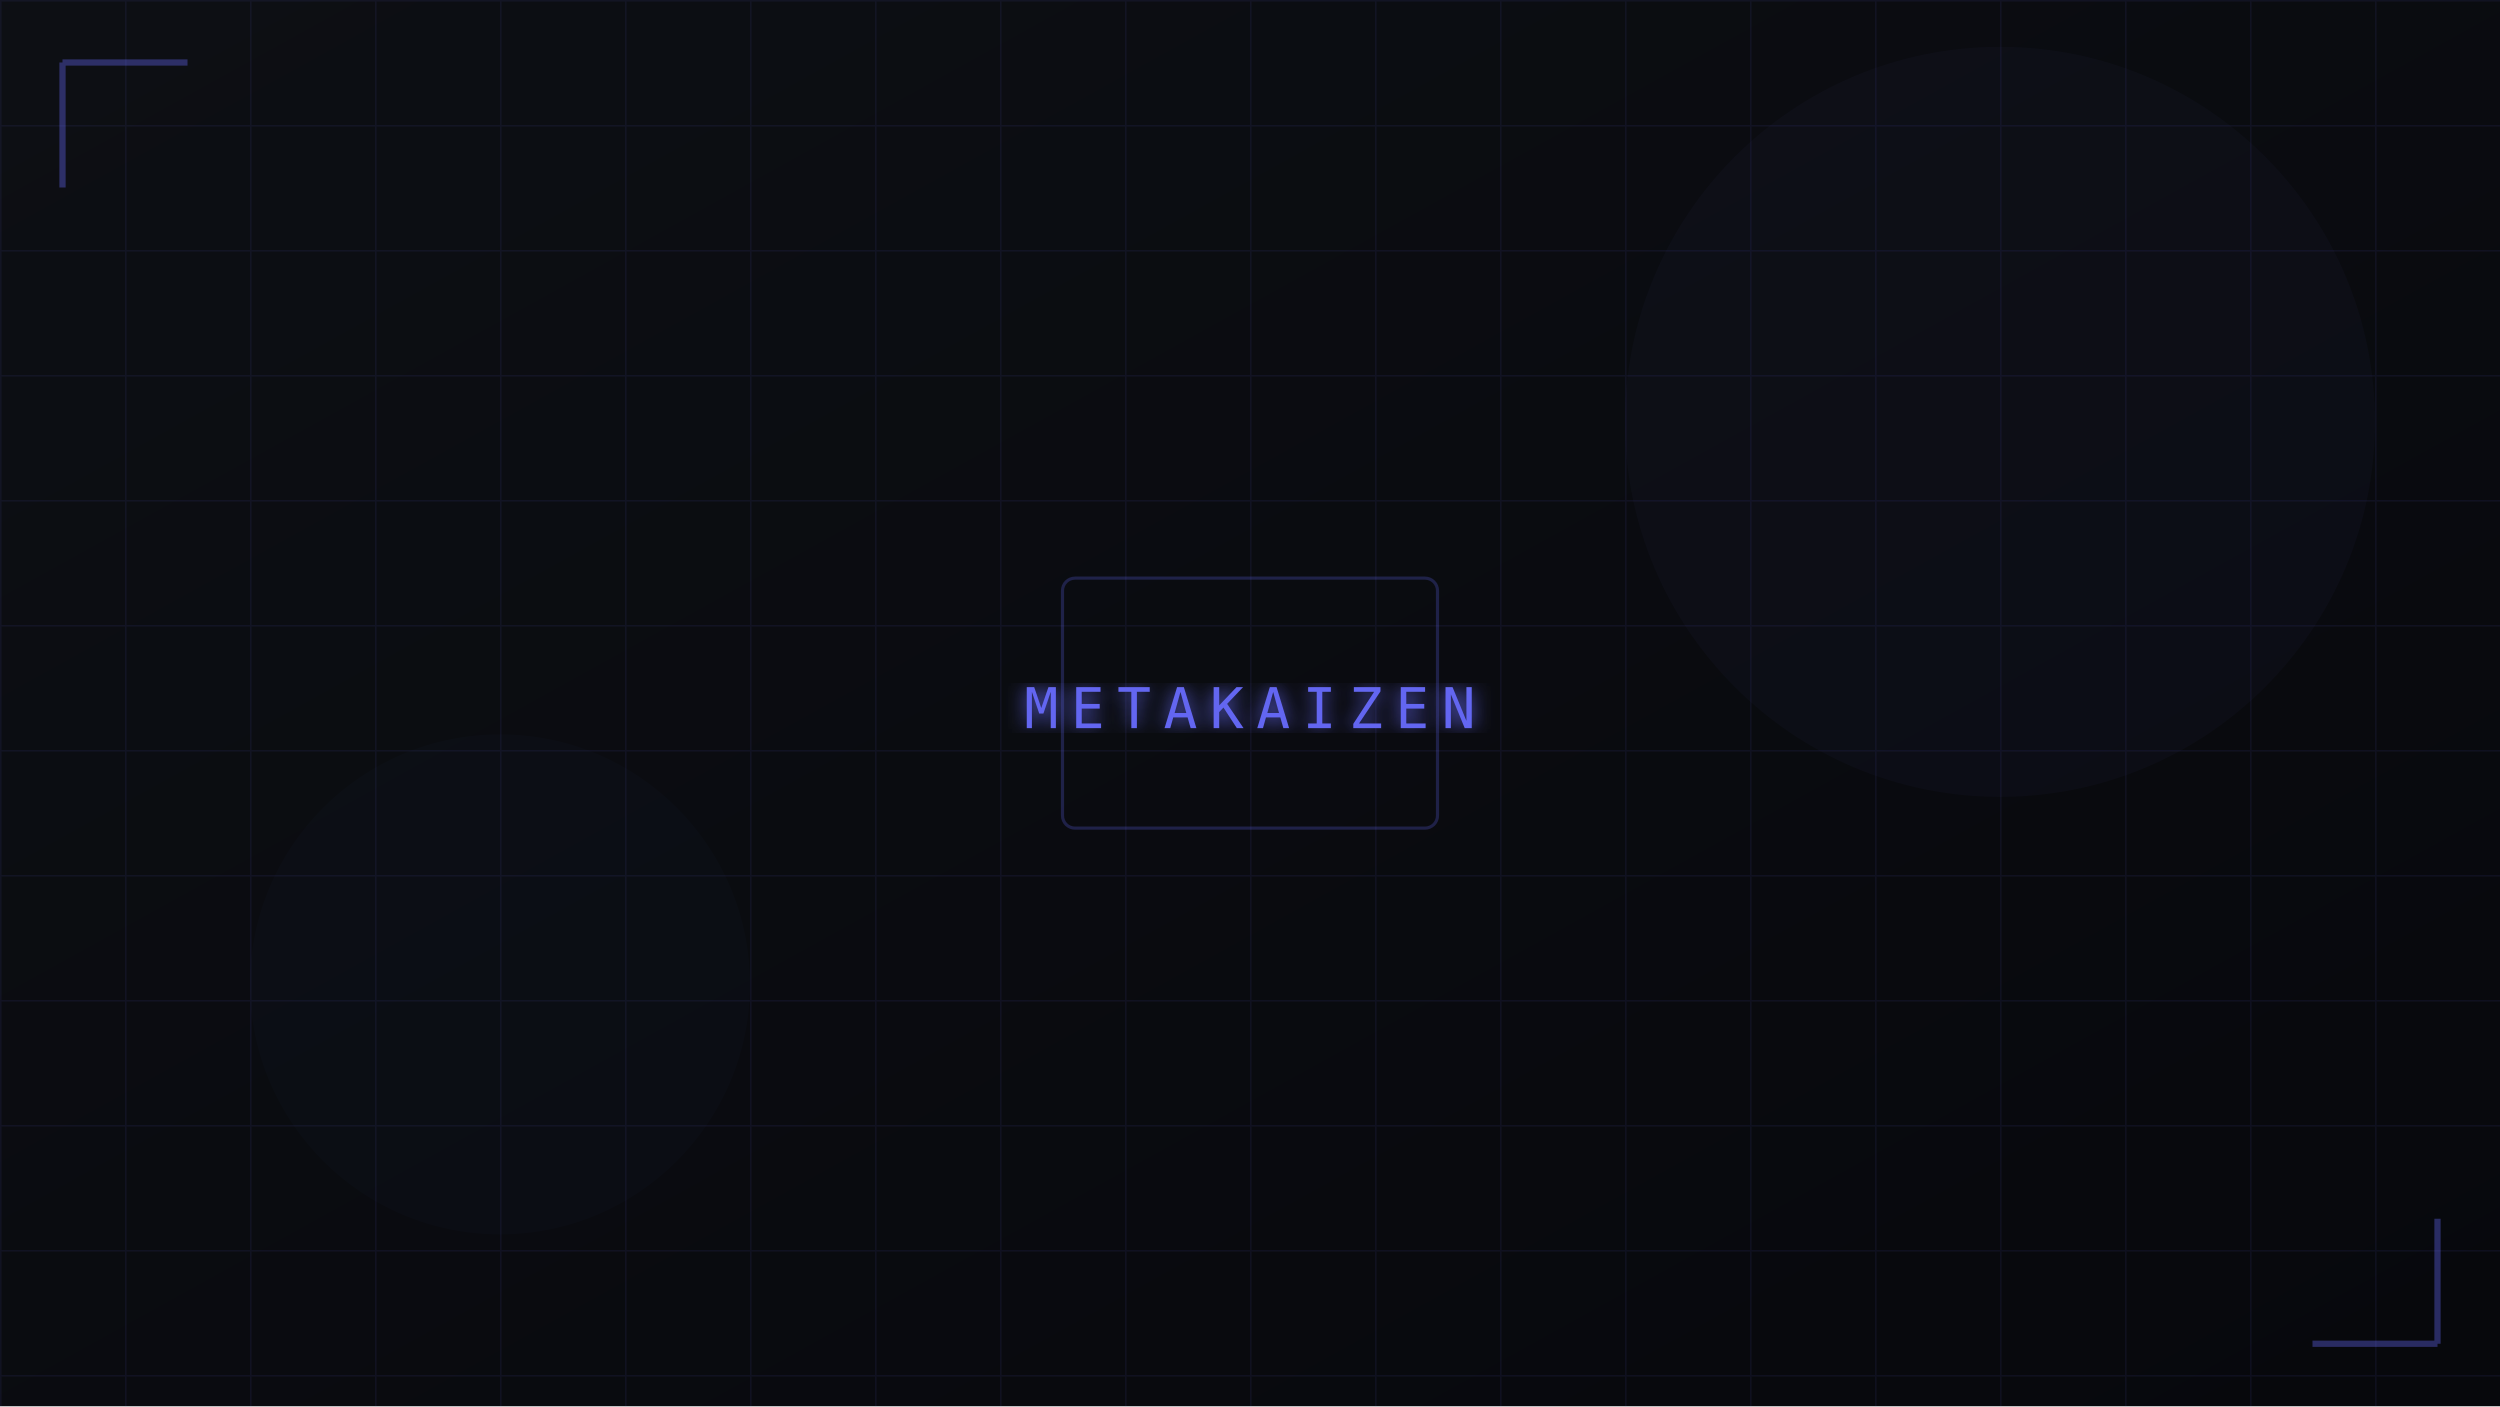
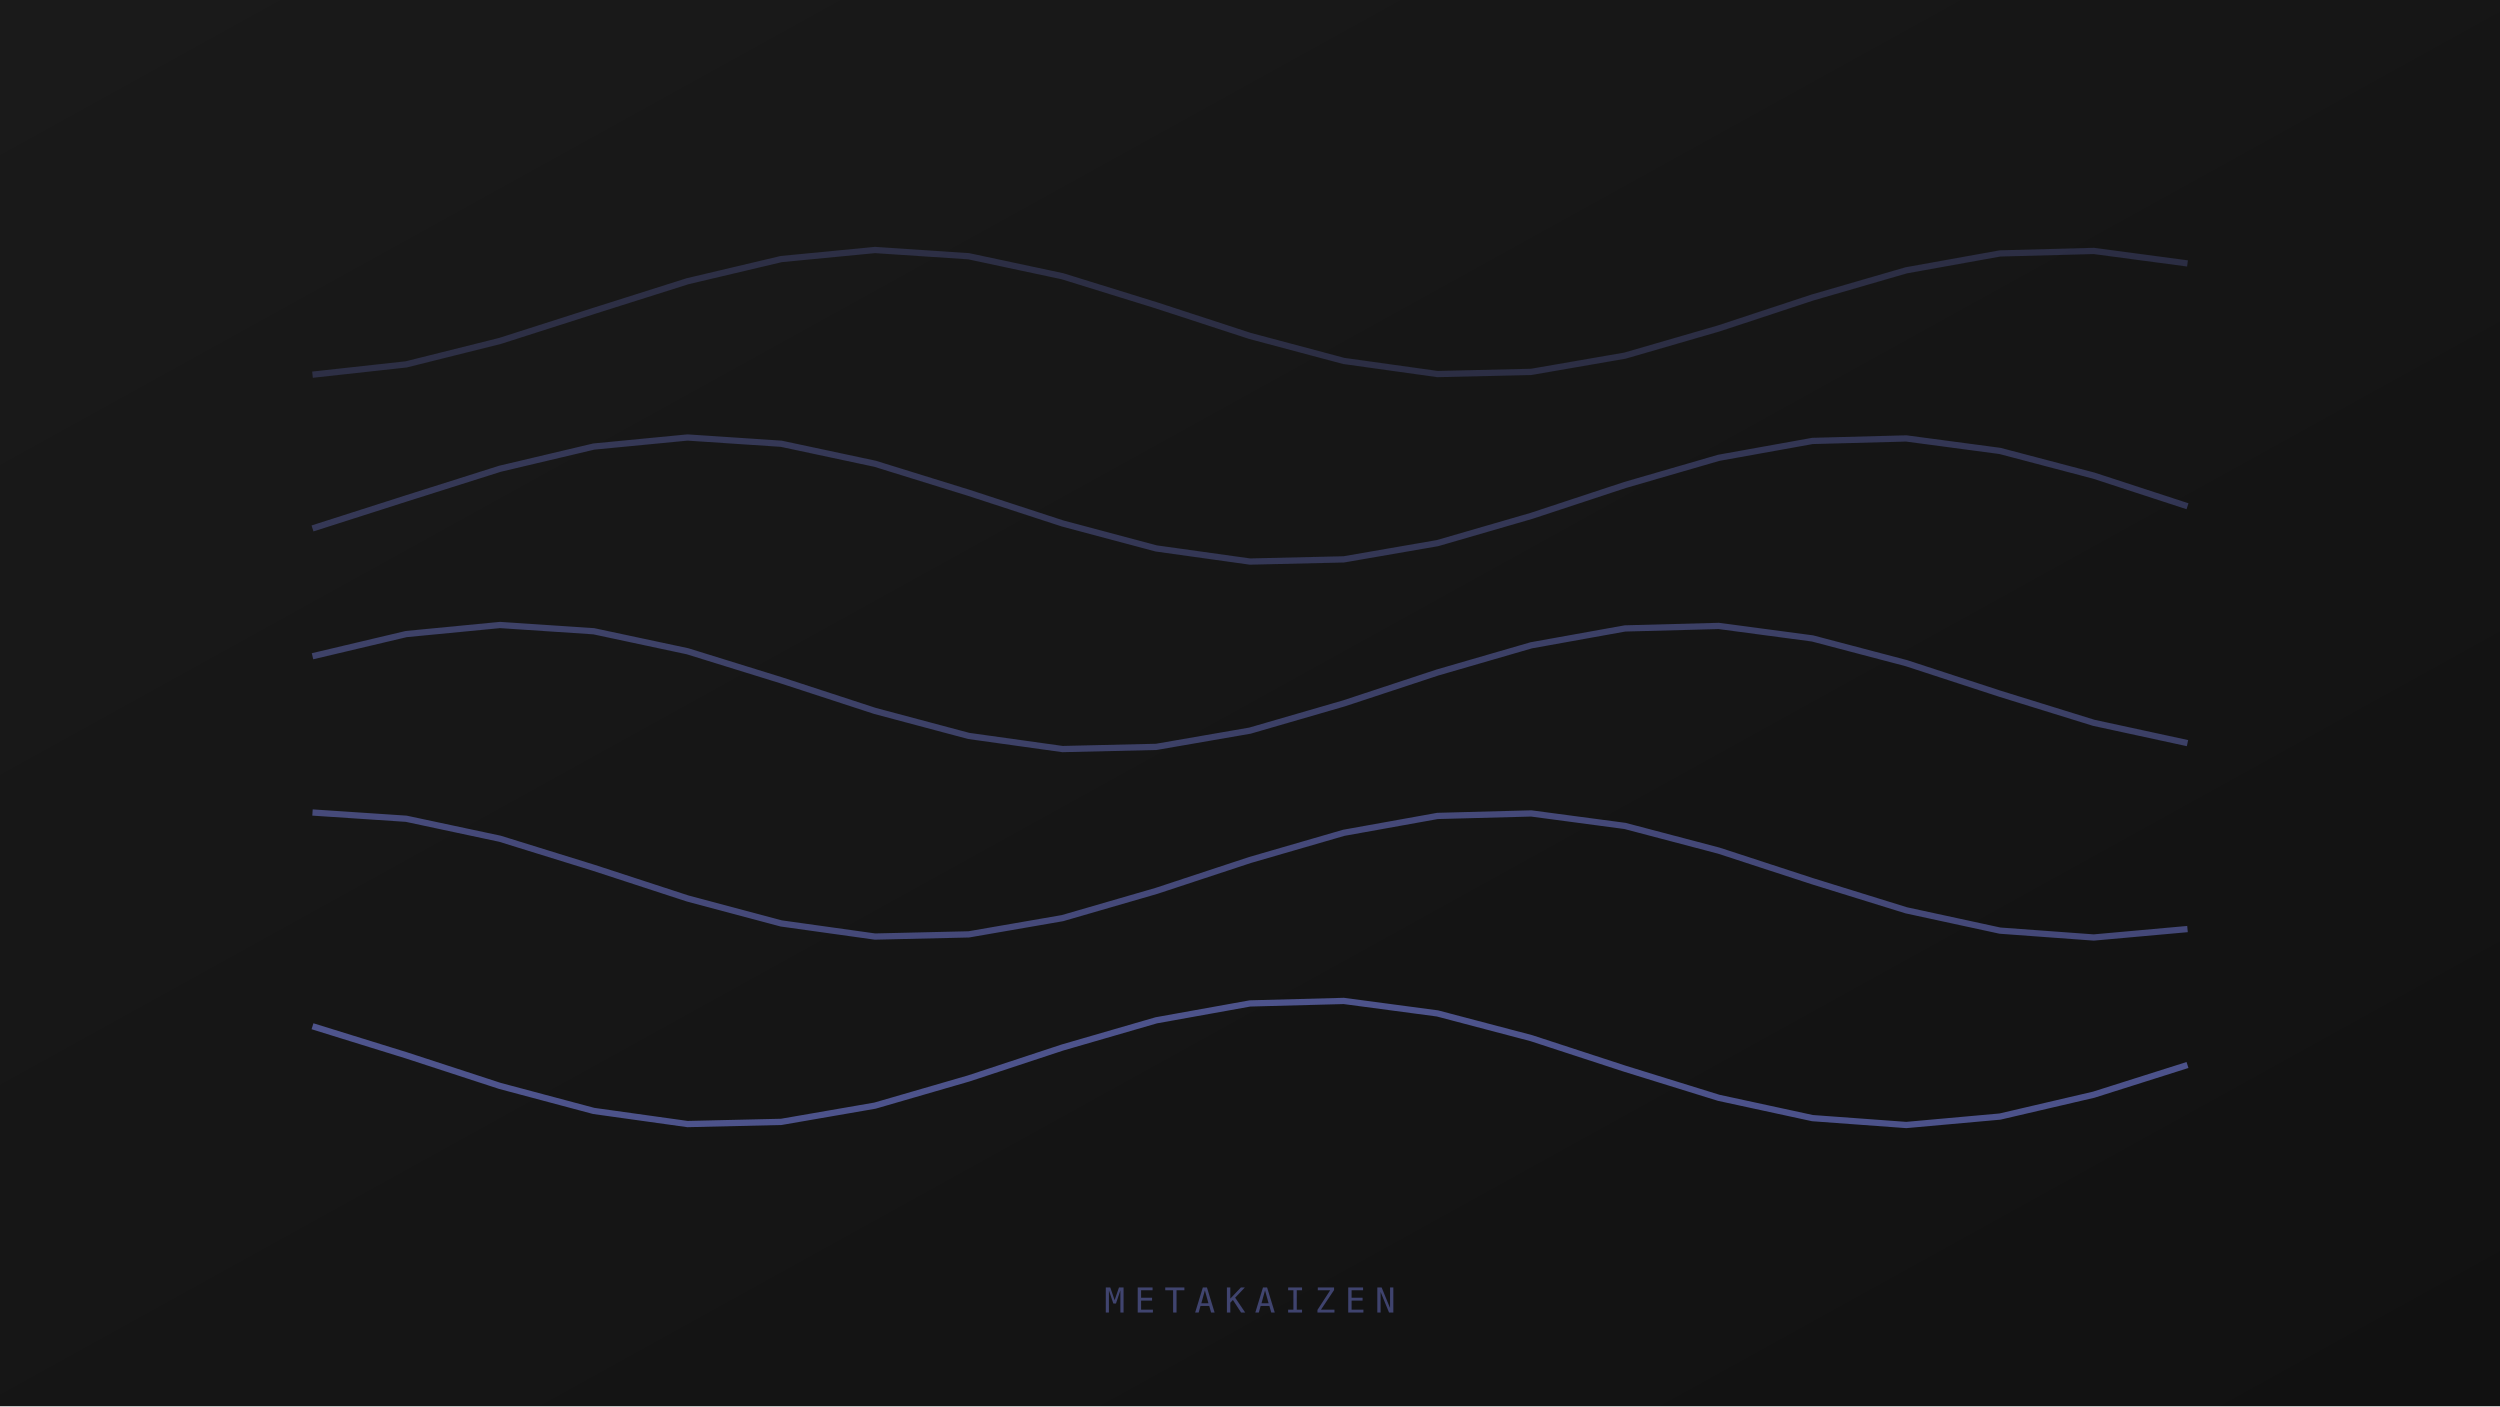
- <svg xmlns="http://www.w3.org/2000/svg" width="800" height="450">
+ <svg xmlns="http://www.w3.org/2000/svg" viewBox="0 0 800 450" width="800" height="450">
  <defs>
-     <linearGradient id="bg" x1="0%" y1="0%" x2="100%" y2="100%">
-       <stop offset="0%" style="stop-color:#0d0f14" />
-       <stop offset="100%" style="stop-color:#07080c" />
+     <linearGradient id="bg" x1="0" y1="0" x2="1" y2="1">
+       <stop offset="0%" stop-color="#1a1a1a" />
+       <stop offset="100%" stop-color="#111111" />
    </linearGradient>
-     <linearGradient id="accent" x1="0%" y1="0%" x2="100%" y2="100%">
-       <stop offset="0%" style="stop-color:#6366f1" />
-       <stop offset="100%" style="stop-color:#6366f188" />
-     </linearGradient>
-     <filter id="glow">
-       <feGaussianBlur stdDeviation="3" result="coloredBlur" />
-       <feMerge>
-         <feMergeNode in="coloredBlur" />
-         <feMergeNode in="SourceGraphic" />
-       </feMerge>
-     </filter>
-     <pattern id="grid" width="40" height="40" patternUnits="userSpaceOnUse">
-       <path d="M 40 0 L 0 0 0 40" fill="none" stroke="#6366f115" stroke-width="1" />
-     </pattern>
  </defs>
-   <rect width="100%" height="100%" fill="url(#bg)" />
-   <rect width="100%" height="100%" fill="url(#grid)" />
-   <circle cx="640" cy="135" r="120" fill="#6366f108" />
-   <circle cx="160" cy="315" r="80" fill="#6366f105" />
-   <rect x="340" y="185" width="120" height="80" rx="4" fill="none" stroke="#6366f140" stroke-width="1" />
-   <text x="400" y="233" font-family="monospace" font-size="18" font-weight="500" fill="#6366f1" text-anchor="middle" filter="url(#glow)" letter-spacing="4">METAKAIZEN</text>
-   <path d="M 20 20 L 60 20 M 20 20 L 20 60" stroke="#6366f160" stroke-width="2" fill="none" />
-   <path d="M 780 430 L 740 430 M 780 430 L 780 390" stroke="#6366f160" stroke-width="2" fill="none" />
+   <rect width="800" height="450" fill="url(#bg)" />
+   <g>
+     <polyline points="100,119.9 130,116.6 160,109.1 190,99.5 220,90.0 250,82.9 280,80.0 310,82.0 340,88.4 370,97.7 400,107.5 430,115.5 460,119.7 490,119.0 520,113.8 550,105.1 580,95.2 610,86.5 640,81.1 670,80.3 700,84.3" fill="none" stroke="#818cf8" stroke-width="2" opacity="0.20">
+       <animate attributeName="points" values="100,119.9 130,116.6 160,109.1 190,99.5 220,90.0 250,82.9 280,80.0 310,82.0 340,88.4 370,97.7 400,107.5 430,115.5 460,119.7 490,119.0 520,113.8 550,105.1 580,95.2 610,86.5 640,81.1 670,80.3 700,84.3;100,99.4 130,87.5 160,78.6 190,75.0 220,77.5 250,85.5 280,97.1 310,109.4 340,119.3 370,124.6 400,123.8 430,117.2 460,106.4 490,94.0 520,83.1 550,76.3 580,75.4 610,80.4 640,90.3 670,102.5 700,114.1;100,119.9 130,116.6 160,109.1 190,99.5 220,90.0 250,82.9 280,80.0 310,82.0 340,88.4 370,97.7 400,107.5 430,115.5 460,119.7 490,119.0 520,113.8 550,105.1 580,95.2 610,86.5 640,81.1 670,80.3 700,84.3" dur="3.0s" repeatCount="indefinite" calcMode="spline" keySplines="0.4 0 0.6 1;0.4 0 0.6 1" />
+     </polyline>
+     <polyline points="100,169.1 130,159.5 160,150.0 190,142.9 220,140.0 250,142.0 280,148.4 310,157.7 340,167.5 370,175.5 400,179.7 430,179.0 460,173.8 490,165.1 520,155.2 550,146.5 580,141.1 610,140.3 640,144.3 670,152.2 700,162.0" fill="none" stroke="#818cf8" stroke-width="2" opacity="0.28">
+       <animate attributeName="points" values="100,169.1 130,159.5 160,150.0 190,142.9 220,140.0 250,142.0 280,148.4 310,157.7 340,167.5 370,175.5 400,179.7 430,179.0 460,173.8 490,165.1 520,155.2 550,146.5 580,141.1 610,140.3 640,144.3 670,152.2 700,162.0;100,138.6 130,135.0 160,137.5 190,145.5 220,157.1 250,169.4 280,179.3 310,184.6 340,183.8 370,177.2 400,166.4 430,154.0 460,143.1 490,136.3 520,135.4 550,140.4 580,150.3 610,162.5 640,174.1 670,182.3 700,185.0;100,169.1 130,159.5 160,150.0 190,142.9 220,140.0 250,142.0 280,148.4 310,157.7 340,167.5 370,175.5 400,179.7 430,179.0 460,173.8 490,165.1 520,155.2 550,146.5 580,141.1 610,140.3 640,144.3 670,152.2 700,162.0" dur="3.4s" repeatCount="indefinite" calcMode="spline" keySplines="0.4 0 0.6 1;0.4 0 0.6 1" />
+     </polyline>
+     <polyline points="100,210.0 130,202.9 160,200.0 190,202.0 220,208.4 250,217.7 280,227.5 310,235.5 340,239.7 370,239.0 400,233.8 430,225.1 460,215.2 490,206.5 520,201.1 550,200.3 580,204.3 610,212.2 640,222.0 670,231.3 700,237.8" fill="none" stroke="#818cf8" stroke-width="2" opacity="0.36">
+       <animate attributeName="points" values="100,210.0 130,202.9 160,200.0 190,202.0 220,208.4 250,217.7 280,227.5 310,235.5 340,239.7 370,239.0 400,233.8 430,225.1 460,215.2 490,206.5 520,201.1 550,200.3 580,204.3 610,212.2 640,222.0 670,231.3 700,237.8;100,197.5 130,205.5 160,217.1 190,229.4 220,239.3 250,244.6 280,243.8 310,237.2 340,226.4 370,214.0 400,203.1 430,196.3 460,195.4 490,200.4 520,210.3 550,222.5 580,234.1 610,242.3 640,245.0 670,241.6 700,232.9;100,210.0 130,202.9 160,200.0 190,202.0 220,208.4 250,217.7 280,227.5 310,235.5 340,239.7 370,239.0 400,233.8 430,225.1 460,215.2 490,206.5 520,201.1 550,200.3 580,204.3 610,212.2 640,222.0 670,231.3 700,237.8" dur="3.8s" repeatCount="indefinite" calcMode="spline" keySplines="0.4 0 0.6 1;0.4 0 0.6 1" />
+     </polyline>
+     <polyline points="100,260.0 130,262.0 160,268.4 190,277.7 220,287.5 250,295.5 280,299.7 310,299.0 340,293.8 370,285.1 400,275.2 430,266.5 460,261.1 490,260.3 520,264.3 550,272.2 580,282.0 610,291.3 640,297.8 670,300.0 700,297.3" fill="none" stroke="#818cf8" stroke-width="2" opacity="0.44">
+       <animate attributeName="points" values="100,260.0 130,262.0 160,268.4 190,277.7 220,287.5 250,295.5 280,299.7 310,299.0 340,293.8 370,285.1 400,275.2 430,266.5 460,261.1 490,260.3 520,264.3 550,272.2 580,282.0 610,291.3 640,297.8 670,300.0 700,297.3;100,277.1 130,289.4 160,299.3 190,304.6 220,303.8 250,297.2 280,286.4 310,274.0 340,263.1 370,256.3 400,255.4 430,260.4 460,270.3 490,282.5 520,294.1 550,302.3 580,305.0 610,301.6 640,292.9 670,281.0 700,268.9;100,260.0 130,262.0 160,268.4 190,277.7 220,287.5 250,295.5 280,299.7 310,299.0 340,293.8 370,285.1 400,275.2 430,266.5 460,261.1 490,260.3 520,264.3 550,272.2 580,282.0 610,291.3 640,297.8 670,300.0 700,297.3" dur="4.2s" repeatCount="indefinite" calcMode="spline" keySplines="0.4 0 0.6 1;0.4 0 0.6 1" />
+     </polyline>
+     <polyline points="100,328.4 130,337.7 160,347.5 190,355.5 220,359.7 250,359.0 280,353.8 310,345.1 340,335.2 370,326.5 400,321.1 430,320.3 460,324.3 490,332.2 520,342.0 550,351.3 580,357.8 610,360.0 640,357.3 670,350.3 700,340.8" fill="none" stroke="#818cf8" stroke-width="2" opacity="0.52">
+       <animate attributeName="points" values="100,328.4 130,337.7 160,347.5 190,355.5 220,359.7 250,359.0 280,353.8 310,345.1 340,335.2 370,326.5 400,321.1 430,320.3 460,324.3 490,332.2 520,342.0 550,351.3 580,357.8 610,360.0 640,357.3 670,350.3 700,340.8;100,359.3 130,364.6 160,363.8 190,357.2 220,346.4 250,334.0 280,323.1 310,316.3 340,315.4 370,320.4 400,330.3 430,342.5 460,354.1 490,362.3 520,365.0 550,361.6 580,352.9 610,341.0 640,328.9 670,319.5 700,315.2;100,328.4 130,337.7 160,347.5 190,355.5 220,359.7 250,359.0 280,353.8 310,345.1 340,335.2 370,326.5 400,321.1 430,320.3 460,324.3 490,332.2 520,342.0 550,351.3 580,357.8 610,360.0 640,357.3 670,350.3 700,340.8" dur="4.6s" repeatCount="indefinite" calcMode="spline" keySplines="0.4 0 0.6 1;0.4 0 0.6 1" />
+     </polyline>
+   </g>
+   <text x="400" y="420" fill="#818cf8" font-family="monospace" font-size="11" font-weight="500" text-anchor="middle" letter-spacing="3" opacity="0.4">METAKAIZEN</text>
</svg>
